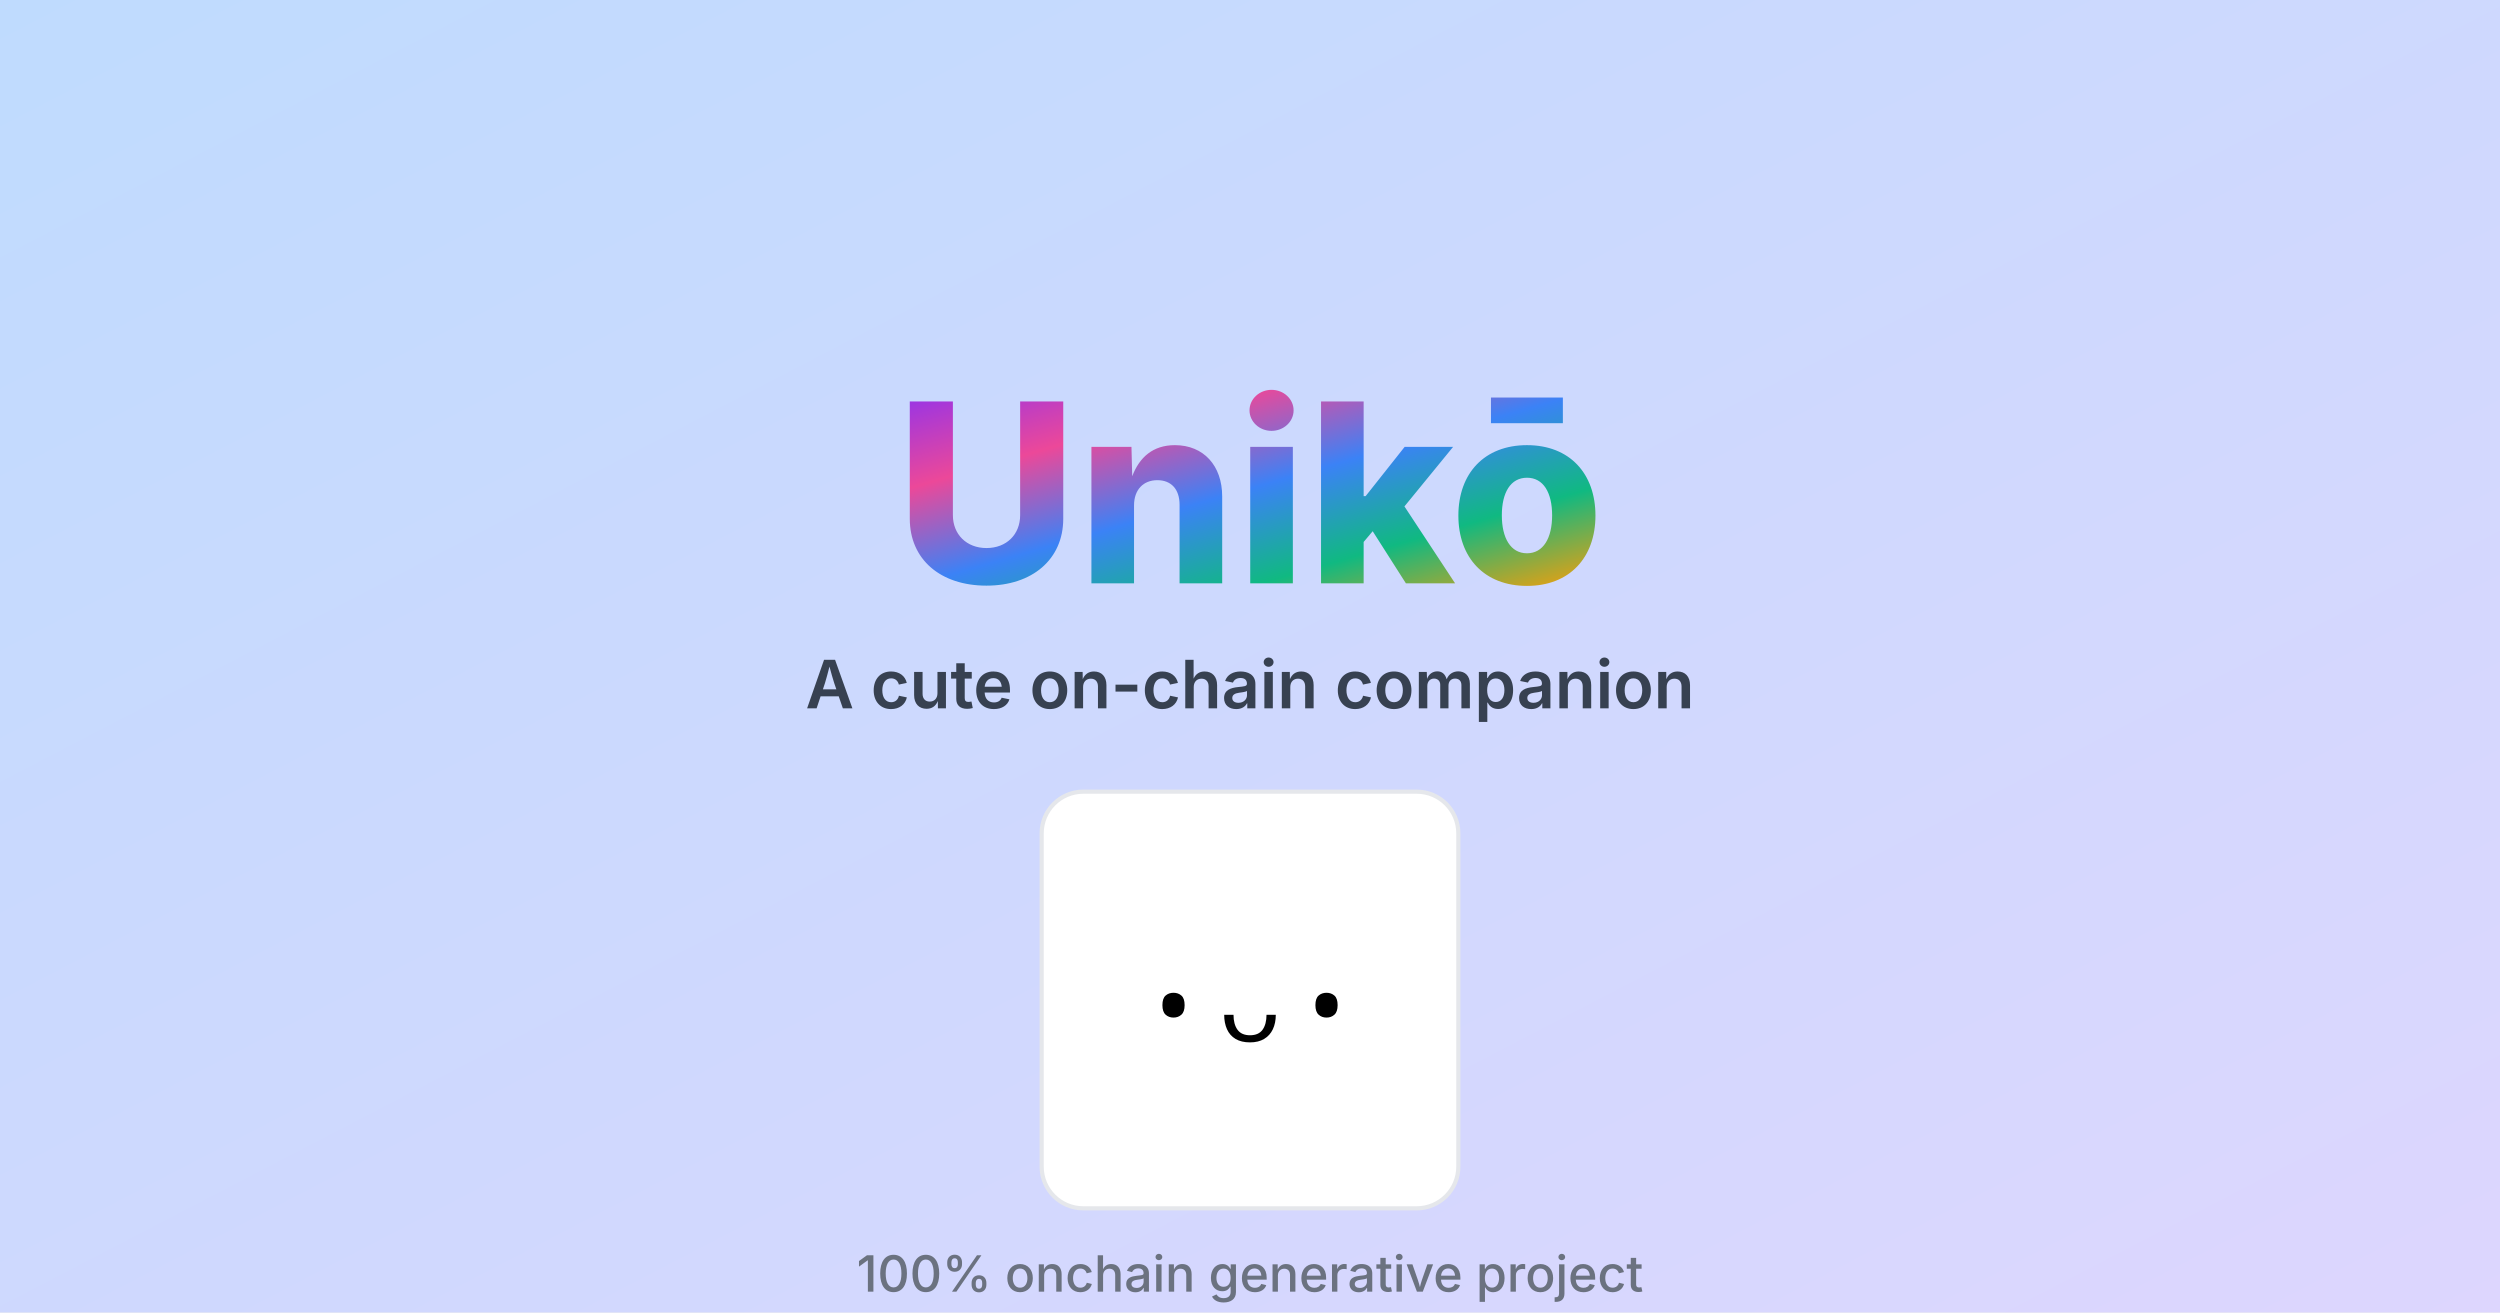
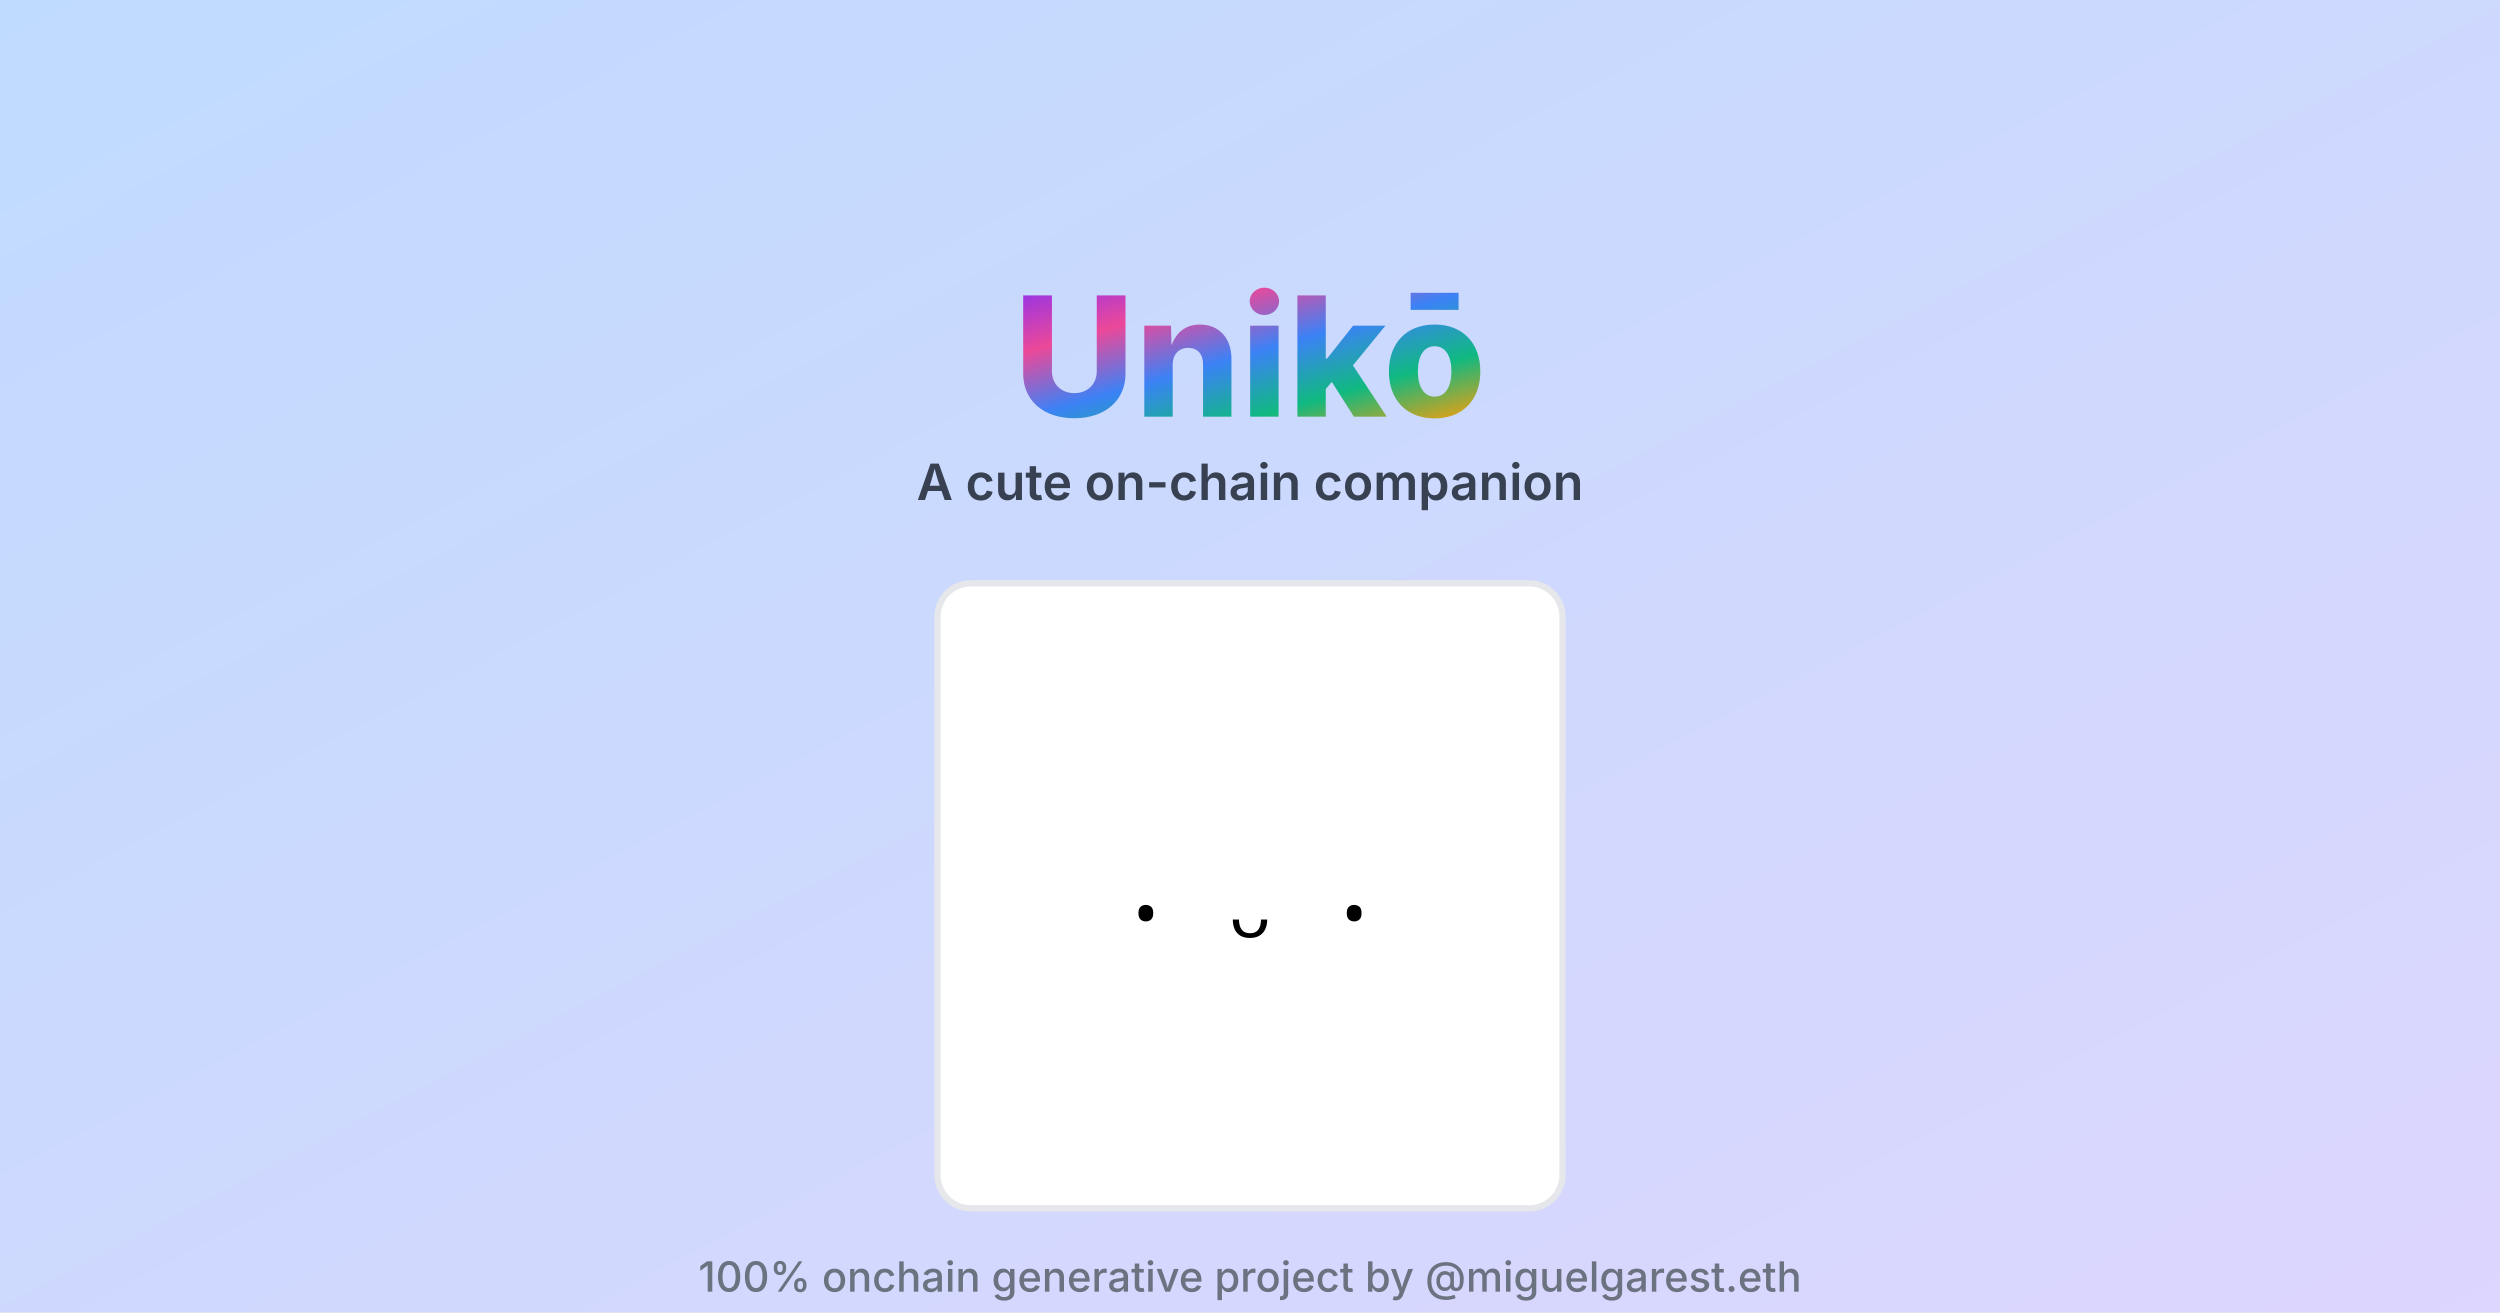
<svg xmlns="http://www.w3.org/2000/svg" width="1200" height="630" viewBox="0 0 1200 630">
  <defs>
    <linearGradient id="bg" x1="0" y1="0" x2="1" y2="1">
      <stop offset="0%" stop-color="#BFDBFE" />
      <stop offset="100%" stop-color="#DDD6FE" />
    </linearGradient>
    <linearGradient id="text" x1="0" y1="0" x2="1" y2="1">
      <stop offset="0%" stop-color="#9333ea" />
      <stop offset="25%" stop-color="#ec4899" />
      <stop offset="50%" stop-color="#3b82f6" />
      <stop offset="75%" stop-color="#10b981" />
      <stop offset="100%" stop-color="#f59e0b" />
    </linearGradient>
  </defs>
  <rect width="100%" height="100%" fill="url(#bg)" />
-   <text x="600" y="280" font-family="Inter, system-ui, sans-serif" font-size="120" font-weight="800" text-anchor="middle" fill="url(#text)">Unikō</text>
-   <text x="600" y="340" font-family="Inter, system-ui, sans-serif" font-size="32" font-weight="600" text-anchor="middle" fill="#374151">A cute on-chain companion</text>
-   <rect x="500" y="380" width="200" height="200" rx="20" fill="white" stroke="#E5E7EB" stroke-width="2" />
-   <text x="600" y="500" font-family="system-ui, sans-serif" font-size="48" text-anchor="middle" fill="#000">• ᴗ •</text>
-   <text x="600" y="620" font-family="Inter, system-ui, sans-serif" font-size="24" font-weight="500" text-anchor="middle" fill="#6B7280">100% onchain generative project</text>
+   <text x="600" y="200" font-family="Inter, system-ui, sans-serif" font-size="80" font-weight="800" text-anchor="middle" fill="url(#text)">Unikō</text>
+   <text x="600" y="240" font-family="Inter, system-ui, sans-serif" font-size="24" font-weight="600" text-anchor="middle" fill="#374151">A cute on-chain companion</text>
+   <rect x="450" y="280" width="300" height="300" rx="16" fill="white" stroke="#E5E7EB" stroke-width="3" />
+   <text x="550" y="450" font-family="system-ui, sans-serif" font-size="32" text-anchor="middle" fill="#000">•</text>
+   <text x="600" y="450" font-family="system-ui, sans-serif" font-size="32" text-anchor="middle" fill="#000">ᴗ</text>
+   <text x="650" y="450" font-family="system-ui, sans-serif" font-size="32" text-anchor="middle" fill="#000">•</text>
+   <text x="600" y="620" font-family="Inter, system-ui, sans-serif" font-size="20" font-weight="500" text-anchor="middle" fill="#6B7280">100% onchain generative project by @miguelgarest.eth</text>
</svg>
